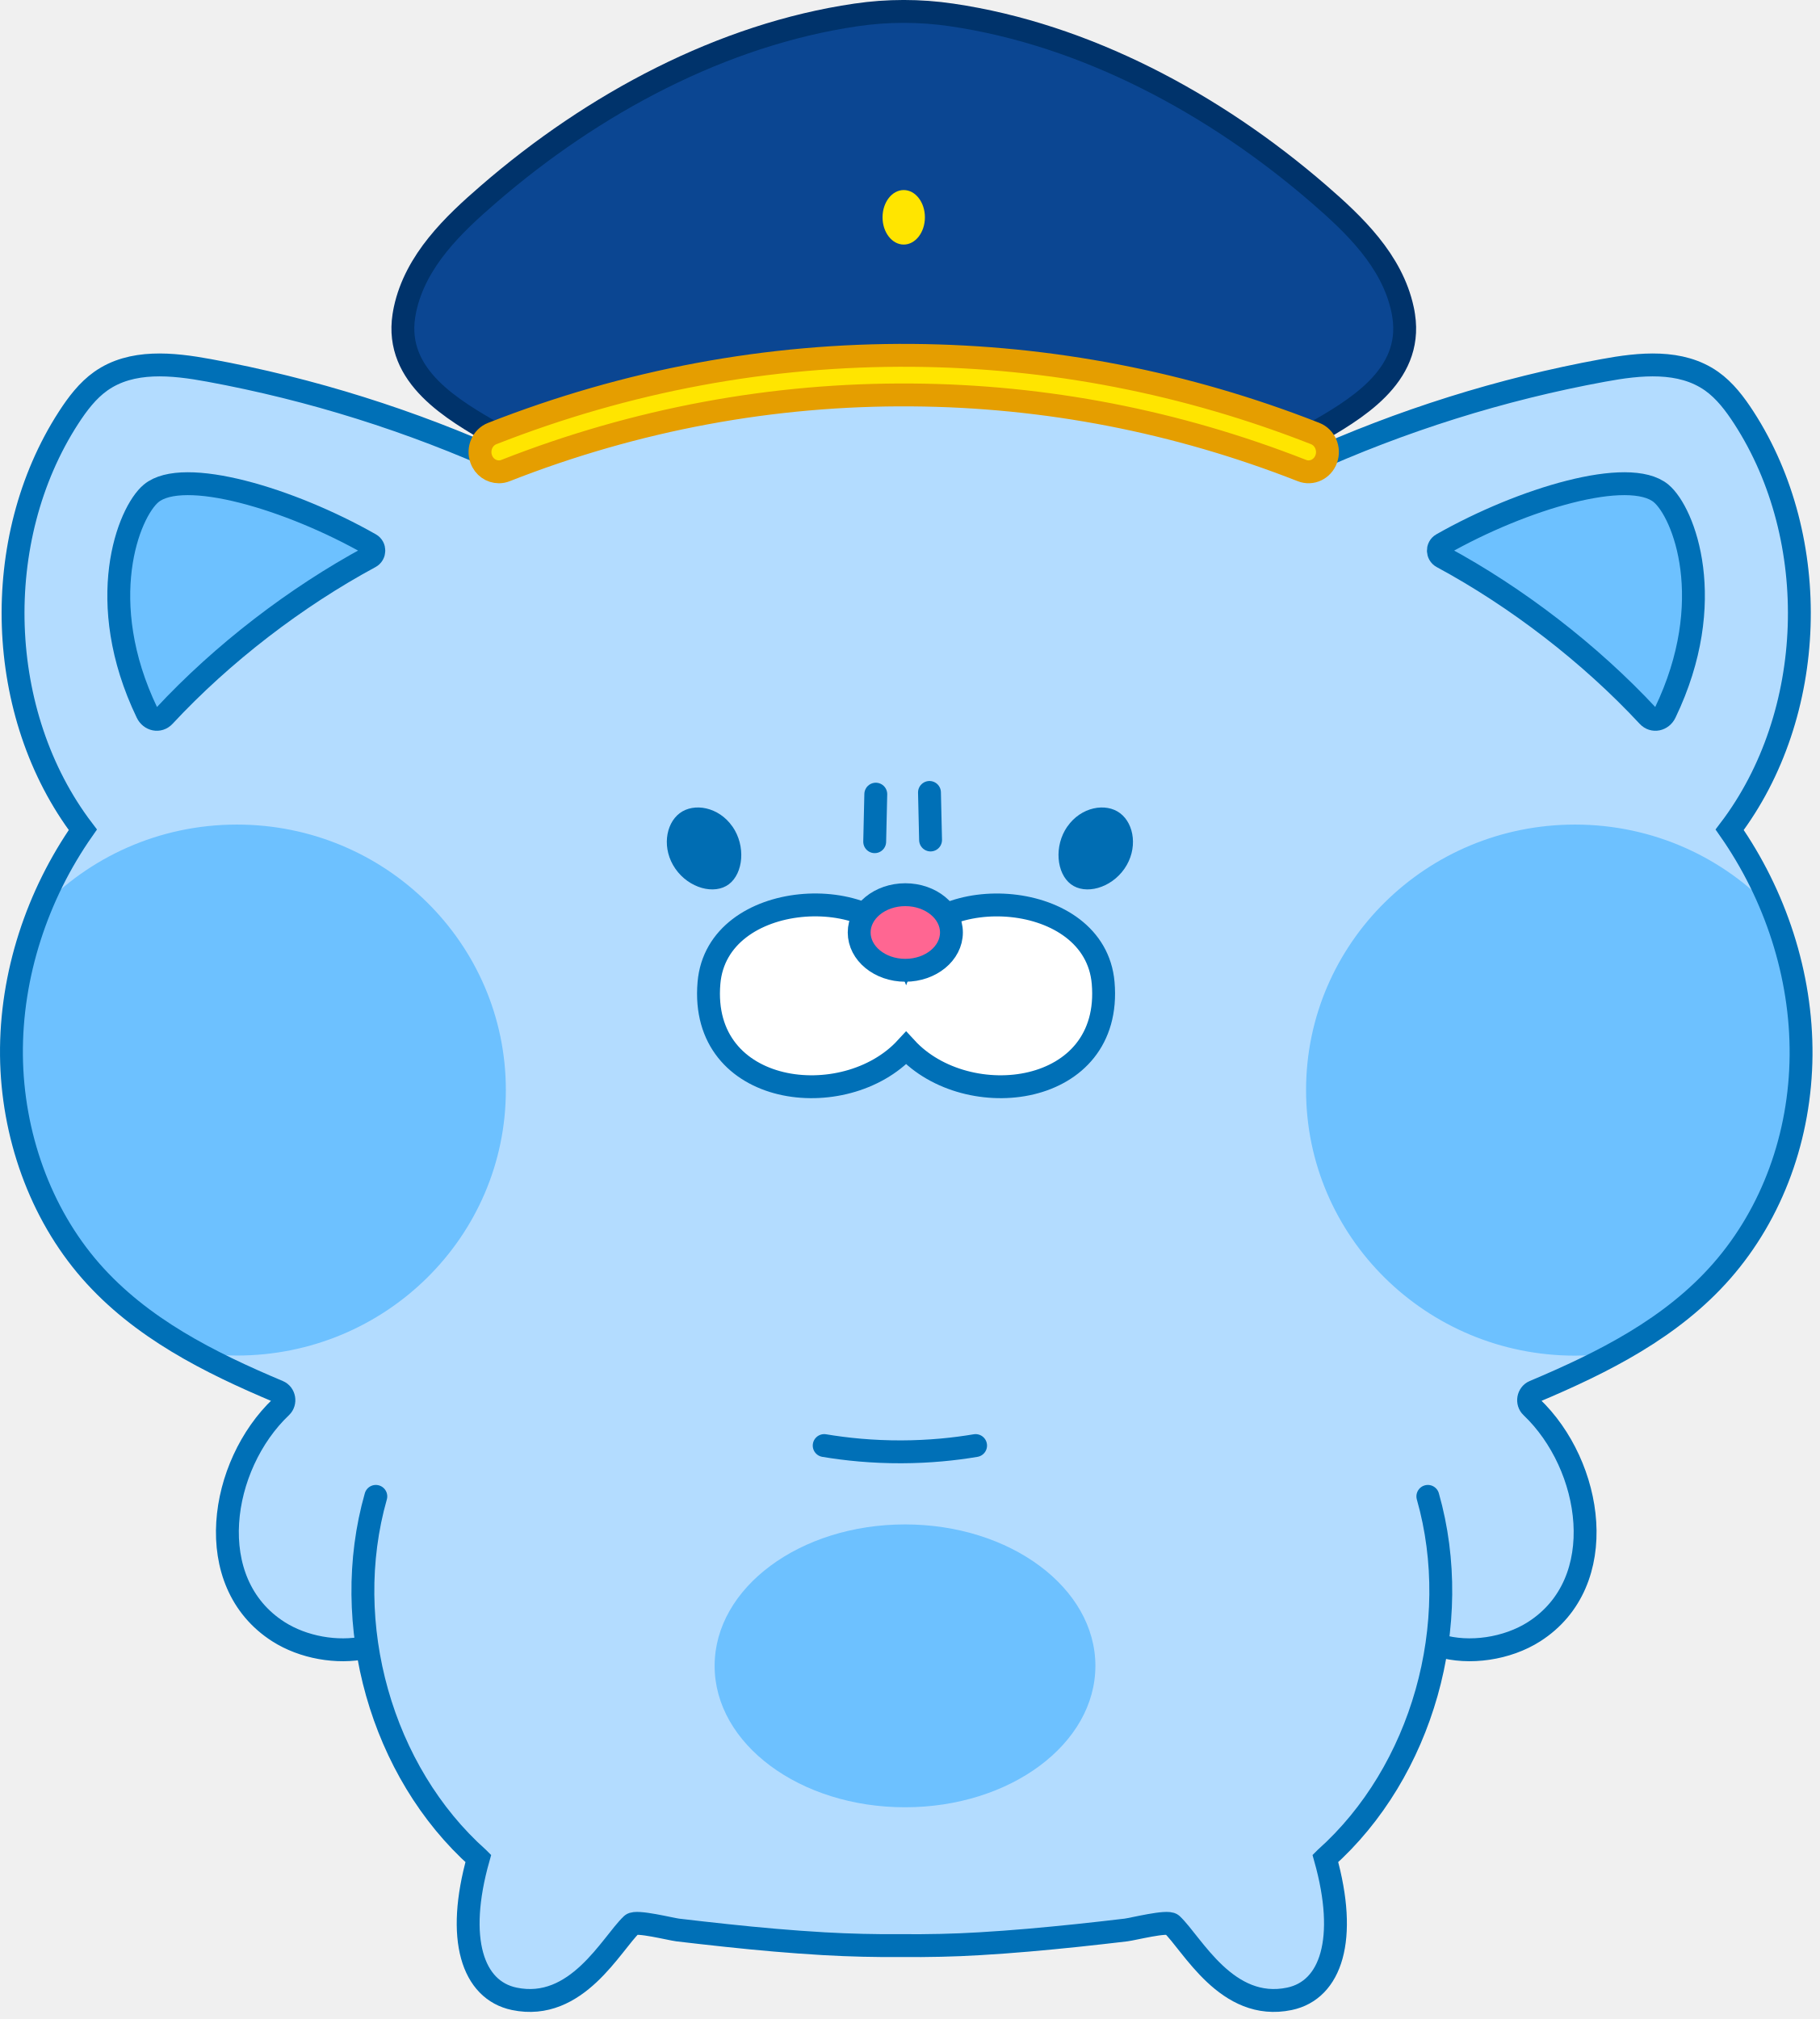
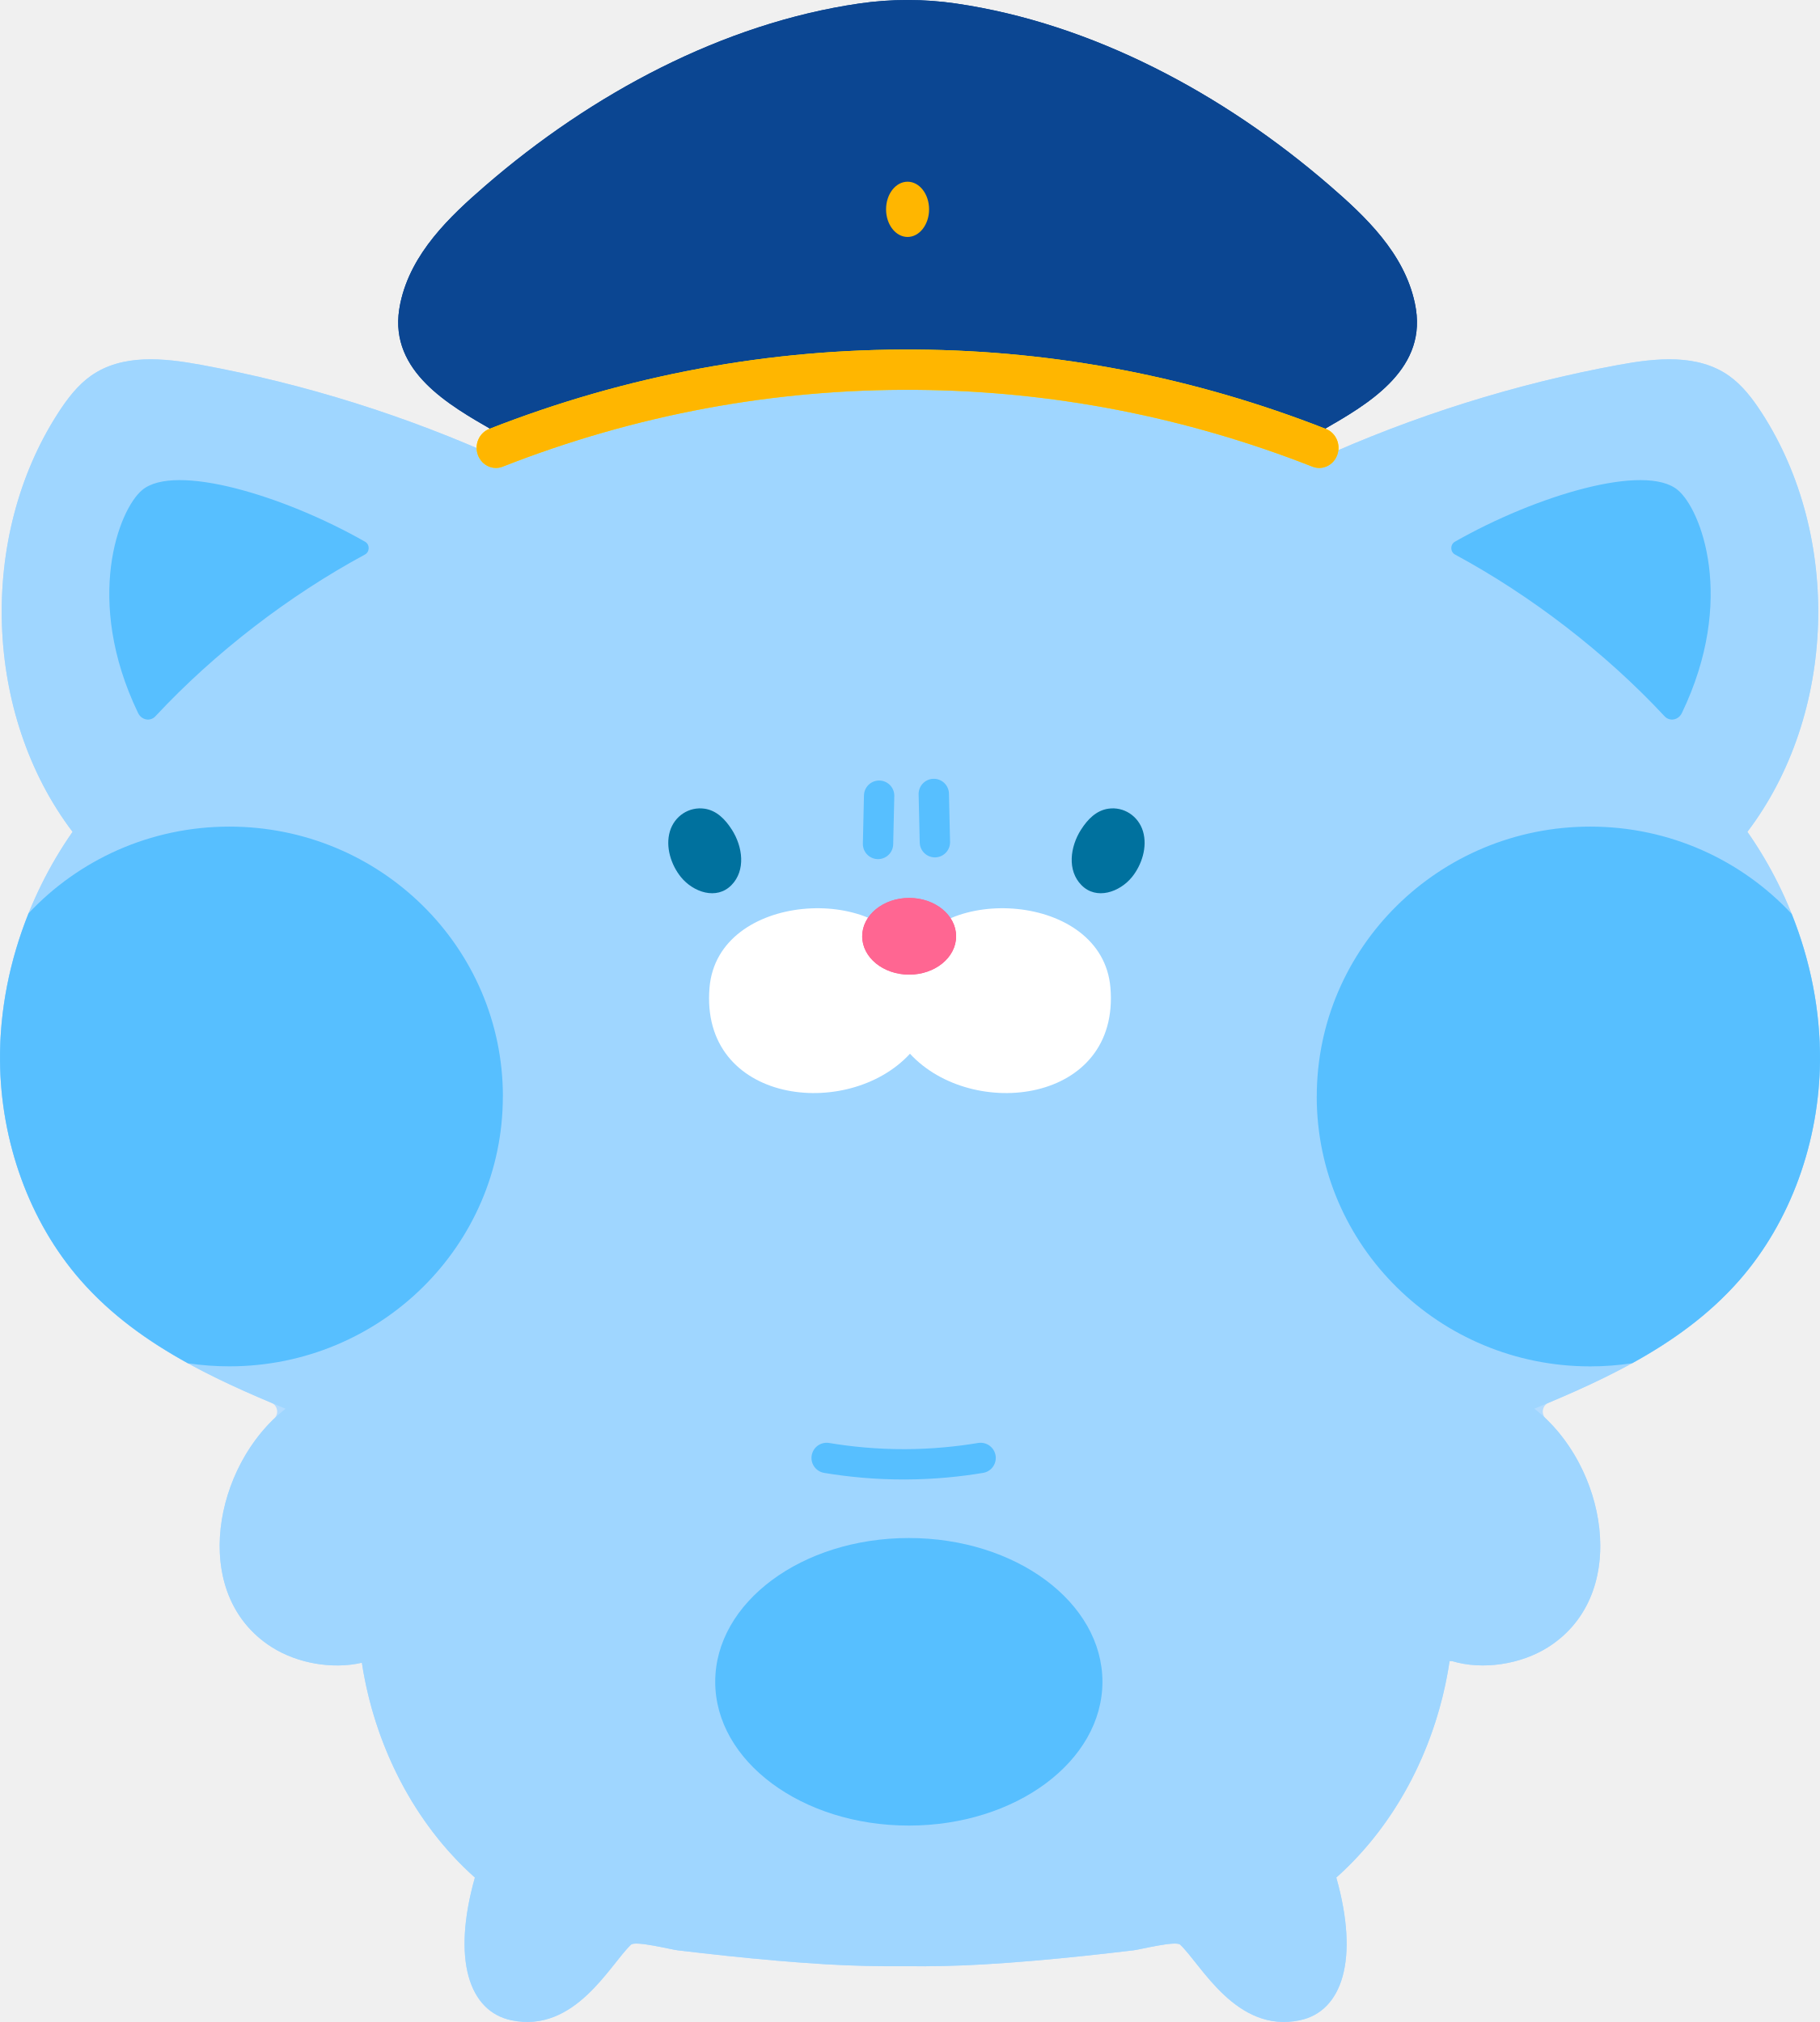
- <svg xmlns="http://www.w3.org/2000/svg" width="183" height="203" viewBox="0 0 183 203" fill="none">
-   <path d="M173.922 83.429C182.729 71.83 183.269 54.241 175.351 42.002C174.451 40.612 173.432 39.262 172.102 38.322C169.003 36.132 164.904 36.562 161.215 37.242C150.947 39.132 140.899 42.282 131.342 46.621C118.785 40.832 106.258 38.212 91.111 38.562C76.684 38.682 63.448 40.832 50.881 46.621C41.323 42.282 31.275 39.122 21.008 37.242C17.329 36.562 13.23 36.132 10.12 38.322C8.791 39.262 7.771 40.612 6.871 42.002C-1.047 54.241 -0.507 71.83 8.301 83.429C3.732 89.969 1.052 98.009 1.122 106.108C1.202 114.028 3.982 121.947 9.091 127.787C14.459 133.927 21.918 137.426 29.366 140.496C22.317 145.926 19.738 158.805 27.976 164.065C30.515 165.685 34.015 166.285 36.904 165.615C38.154 173.754 42.053 181.484 48.051 186.844C48.051 186.844 48.061 186.854 48.071 186.864C45.782 194.973 47.492 200.103 51.681 200.983C57.979 202.303 61.448 195.443 63.508 193.503C63.948 193.093 67.447 193.983 68.127 194.063C69.756 194.253 71.386 194.443 73.015 194.613C76.275 194.963 79.544 195.253 82.823 195.443C85.442 195.593 88.062 195.653 90.661 195.633C93.271 195.653 95.88 195.603 98.499 195.443C101.779 195.253 105.038 194.953 108.307 194.613C109.937 194.443 111.566 194.253 113.196 194.063C113.876 193.983 117.375 193.093 117.815 193.503C119.874 195.443 123.343 202.303 129.642 200.983C133.831 200.103 135.531 194.973 133.251 186.864C133.261 186.854 133.271 186.844 133.271 186.844C139.32 181.454 143.229 173.664 144.449 165.465H144.708C147.698 166.365 151.507 165.795 154.216 164.065C162.454 158.805 159.875 145.936 152.827 140.496C160.275 137.426 167.723 133.917 173.102 127.787C178.21 121.947 180.99 114.028 181.07 106.108C181.15 98.009 178.47 89.969 173.892 83.429H173.922Z" fill="#B3DCFF" />
-   <path d="M167.033 49.606C169.333 51.506 172.832 60.456 167.443 71.665C167.113 72.365 166.253 72.555 165.723 71.985C159.865 65.685 152.477 60.026 145.018 55.996C144.528 55.736 144.518 54.996 144.998 54.726C153.076 50.126 163.814 46.936 167.033 49.606Z" fill="#6DC1FF" />
-   <path d="M37.234 54.727C37.724 55.007 37.714 55.737 37.214 55.997C29.746 60.027 22.367 65.687 16.509 71.986C15.989 72.546 15.129 72.366 14.789 71.666C9.4 60.457 12.91 51.517 15.199 49.608C18.418 46.938 29.146 50.117 37.234 54.727Z" fill="#6DC1FF" />
-   <path d="M50.87 109.605C50.87 94.866 38.763 82.906 23.827 82.906C15.979 82.906 8.91 86.206 3.971 91.476C2.112 96.096 1.102 101.085 1.152 106.095C1.232 114.015 4.011 121.934 9.12 127.774C12.13 131.204 15.789 133.813 19.728 135.993C21.067 136.193 22.427 136.293 23.827 136.293C38.763 136.293 50.87 124.344 50.87 109.595V109.605Z" fill="#6DC1FF" />
-   <path d="M131.342 109.605C131.342 124.344 143.449 136.303 158.385 136.303C159.795 136.303 161.185 136.193 162.534 135.993C166.473 133.823 170.133 131.214 173.132 127.784C178.241 121.944 181.02 114.025 181.1 106.105C181.15 101.115 180.15 96.156 178.301 91.546C173.362 86.236 166.264 82.906 158.385 82.906C143.449 82.906 131.342 94.856 131.342 109.605Z" fill="#6DC1FF" />
-   <path d="M91.011 181.712C101.584 181.712 110.156 175.346 110.156 167.493C110.156 159.64 101.584 153.273 91.011 153.273C80.437 153.273 71.865 159.64 71.865 167.493C71.865 175.346 80.437 181.712 91.011 181.712Z" fill="#6DC1FF" />
-   <path d="M131.951 43.669C136.18 41.229 142.089 37.889 141.149 31.759C141.119 31.539 141.069 31.319 141.029 31.099C139.969 26.18 136.15 22.56 132.631 19.52C122.103 10.4 109.137 3.471 95.69 1.501C92.501 1.031 89.261 1.031 86.062 1.501C72.625 3.471 59.658 10.4 49.121 19.52C45.612 22.56 41.782 26.18 40.723 31.099C40.673 31.319 40.633 31.539 40.603 31.759C39.663 37.899 45.562 41.239 49.801 43.669C58.948 40.209 73.605 35.969 91.941 36.139C109.197 36.299 123.043 40.299 131.941 43.669H131.951Z" fill="#0B4692" />
-   <path d="M37.794 150.453C34.145 163.272 38.354 178.152 48.082 186.831C48.082 186.831 48.092 186.841 48.102 186.851C45.812 194.961 47.522 200.09 51.711 200.97C58.009 202.29 61.478 195.431 63.538 193.491C63.978 193.081 67.477 193.971 68.157 194.051C69.787 194.241 71.416 194.431 73.046 194.601C76.305 194.951 79.574 195.241 82.853 195.431C85.473 195.581 88.092 195.641 90.692 195.621C93.301 195.641 95.91 195.591 98.53 195.431C101.809 195.241 105.068 194.941 108.337 194.601C109.967 194.431 111.597 194.241 113.226 194.051C113.906 193.971 117.405 193.081 117.845 193.491C119.905 195.431 123.374 202.29 129.672 200.97C133.861 200.09 135.561 194.961 133.281 186.851C133.291 186.841 133.301 186.831 133.301 186.831C143.029 178.152 147.238 163.272 143.589 150.453" stroke="#0070B7" stroke-width="2.3" stroke-miterlimit="10" stroke-linecap="round" />
-   <path d="M145.029 56.006C152.497 60.035 159.875 65.695 165.734 71.995C166.254 72.555 167.113 72.375 167.453 71.665C172.842 60.456 169.333 51.516 167.043 49.606C163.824 46.936 153.097 50.126 145.009 54.726C144.519 55.006 144.529 55.736 145.029 56.006Z" stroke="#0070B7" stroke-width="2.3" stroke-miterlimit="10" stroke-linecap="round" />
-   <path d="M36.764 165.645C33.904 166.255 30.485 165.645 27.996 164.055C20.218 159.085 22.087 147.316 28.266 141.456C28.746 140.996 28.596 140.166 27.996 139.916C21.017 136.976 14.159 133.537 9.12 127.787C4.011 121.947 1.232 114.028 1.152 106.108C1.072 98.009 3.752 89.969 8.33 83.429C-0.487 71.83 -1.027 54.241 6.891 42.002C7.791 40.612 8.81 39.262 10.14 38.322C13.239 36.132 17.338 36.562 21.027 37.242C31.295 39.132 41.343 42.282 50.9 46.621C63.457 40.832 76.704 38.682 91.131 38.562C106.277 38.212 118.794 40.832 131.361 46.621C140.919 42.282 150.967 39.122 161.234 37.242C164.913 36.562 169.012 36.132 172.122 38.322C173.451 39.262 174.471 40.612 175.371 42.002C183.289 54.241 182.749 71.83 173.941 83.429C178.51 89.969 181.189 98.009 181.12 106.108C181.05 114.208 178.26 121.947 173.151 127.787C168.113 133.537 161.244 136.976 154.276 139.916C153.676 140.166 153.526 141.006 154.006 141.456C160.184 147.326 162.054 159.085 154.276 164.055C151.567 165.785 147.747 166.355 144.768 165.455" stroke="#0070B7" stroke-width="2.3" stroke-miterlimit="10" stroke-linecap="round" />
-   <path d="M91.121 95.835C88.372 88.626 72.116 89.316 71.296 98.826C70.306 110.315 84.972 112.045 91.121 105.375C97.26 112.045 111.926 110.315 110.936 98.826C110.117 89.326 93.86 88.626 91.121 95.835Z" fill="white" />
-   <path d="M37.214 56.006C29.746 60.035 22.367 65.695 16.509 71.995C15.989 72.555 15.129 72.375 14.789 71.665C9.4 60.456 12.91 51.516 15.199 49.606C18.418 46.936 29.146 50.126 37.234 54.726C37.724 55.006 37.714 55.736 37.214 56.006Z" stroke="#0070B7" stroke-width="2.3" stroke-miterlimit="10" stroke-linecap="round" />
-   <path d="M91.121 95.835C88.372 88.626 72.116 89.316 71.296 98.826C70.306 110.315 84.972 112.045 91.121 105.375C97.26 112.045 111.926 110.315 110.936 98.826C110.117 89.326 93.86 88.626 91.121 95.835Z" stroke="#0070B7" stroke-width="2.3" stroke-miterlimit="10" stroke-linecap="round" />
-   <path d="M93.471 79.676L93.581 84.456" stroke="#0070B7" stroke-width="2.3" stroke-miterlimit="10" stroke-linecap="round" />
-   <path d="M88.072 79.848L87.962 84.628" stroke="#0070B7" stroke-width="2.3" stroke-miterlimit="10" stroke-linecap="round" />
-   <path d="M73.655 83.097C75.025 85.067 74.745 87.817 73.296 88.907C71.846 89.997 69.286 89.317 67.917 87.347C66.547 85.377 66.907 82.857 68.347 81.767C69.786 80.677 72.286 81.127 73.655 83.107V83.097Z" fill="#006DB3" />
-   <path d="M107.337 83.097C105.967 85.067 106.247 87.817 107.697 88.907C109.147 89.997 111.706 89.317 113.076 87.347C114.445 85.377 114.086 82.857 112.646 81.767C111.206 80.677 108.707 81.127 107.337 83.107V83.097Z" fill="#006DB3" />
-   <path d="M91.041 97.557C93.603 97.557 95.68 95.856 95.68 93.757C95.68 91.658 93.603 89.957 91.041 89.957C88.479 89.957 86.402 91.658 86.402 93.757C86.402 95.856 88.479 97.557 91.041 97.557Z" fill="#FF6692" />
-   <path d="M91.041 97.557C93.603 97.557 95.68 95.856 95.68 93.757C95.68 91.658 93.603 89.957 91.041 89.957C88.479 89.957 86.402 91.658 86.402 93.757C86.402 95.856 88.479 97.557 91.041 97.557Z" stroke="#0070B7" stroke-width="2.3" stroke-miterlimit="10" stroke-linecap="round" />
-   <path d="M98.109 145.344C95.98 145.704 93.47 145.964 90.661 145.974C87.712 145.984 85.092 145.714 82.883 145.344" stroke="#0070B7" stroke-width="2.3" stroke-miterlimit="10" stroke-linecap="round" />
-   <path d="M49.811 43.669C45.582 41.229 39.674 37.889 40.613 31.759C40.643 31.539 40.693 31.319 40.733 31.099C41.793 26.18 45.612 22.56 49.131 19.52C59.669 10.4 72.626 3.471 86.073 1.501C89.262 1.031 92.501 1.031 95.7 1.501C109.137 3.471 122.104 10.4 132.642 19.52C136.151 22.56 139.98 26.18 141.04 31.099C141.09 31.319 141.13 31.539 141.16 31.759C142.099 37.899 136.201 41.239 131.962 43.669C123.054 40.299 109.217 36.299 91.961 36.139C73.615 35.969 58.959 40.209 49.821 43.669H49.811Z" stroke="#00336B" stroke-width="2.3" stroke-miterlimit="10" />
-   <path d="M50.171 47.44C49.401 47.44 48.672 46.95 48.392 46.15C48.022 45.12 48.522 43.97 49.501 43.59C63.058 38.27 77.255 35.62 91.741 35.73C105.618 35.84 119.245 38.48 132.262 43.59C133.241 43.98 133.741 45.12 133.371 46.15C133.002 47.18 131.902 47.7 130.922 47.31C118.335 42.37 105.148 39.81 91.711 39.71C77.715 39.6 63.958 42.16 50.841 47.31C50.621 47.4 50.391 47.44 50.171 47.44Z" fill="#FFE500" />
-   <path d="M50.171 47.44C49.401 47.44 48.672 46.95 48.392 46.15C48.022 45.12 48.522 43.97 49.501 43.59C63.058 38.27 77.255 35.62 91.741 35.73C105.618 35.84 119.245 38.48 132.262 43.59C133.241 43.98 133.741 45.12 133.371 46.15C133.002 47.18 131.902 47.7 130.922 47.31C118.335 42.37 105.148 39.81 91.711 39.71C77.715 39.6 63.958 42.16 50.841 47.31C50.621 47.4 50.391 47.44 50.171 47.44Z" stroke="#E59E00" stroke-width="2.3" stroke-miterlimit="10" />
-   <path d="M90.882 24.589C92.058 24.589 93.011 23.363 93.011 21.849C93.011 20.336 92.058 19.109 90.882 19.109C89.705 19.109 88.752 20.336 88.752 21.849C88.752 23.363 89.705 24.589 90.882 24.589Z" fill="#FFE500" />
+ <svg xmlns="http://www.w3.org/2000/svg" width="180" height="200" viewBox="0 0 180 200" fill="none">
+   <path d="M36.656 149.312C33.006 162.135 37.213 177.018 46.944 185.694C46.944 185.694 46.958 185.704 46.968 185.714C44.679 193.823 46.387 198.955 50.574 199.831C56.875 201.15 60.343 194.291 62.409 192.354C62.846 191.941 66.349 192.832 67.024 192.912C68.656 193.106 70.284 193.29 71.916 193.464C75.18 193.808 78.449 194.101 81.723 194.296C84.345 194.45 86.957 194.505 89.565 194.485C92.173 194.51 94.785 194.455 97.407 194.296C100.681 194.101 103.95 193.808 107.214 193.464C108.846 193.29 110.478 193.106 112.106 192.912C112.781 192.832 116.284 191.941 116.721 192.354C118.786 194.296 122.255 201.15 128.556 199.831C132.743 198.955 134.451 193.823 132.162 185.714C132.172 185.704 132.186 185.694 132.186 185.694C141.917 177.013 146.124 162.13 142.474 149.312" fill="#B3DCFF" />
+   <path d="M143.911 54.862C151.377 58.889 158.762 64.554 164.62 70.851C165.143 71.413 166.005 71.224 166.342 70.527C171.729 59.317 168.227 50.373 165.928 48.471C162.707 45.798 151.977 48.989 143.892 53.588C143.402 53.867 143.416 54.599 143.911 54.862Z" fill="#B3DCFF" />
+   <path d="M36.37 164.306C33.382 165.212 29.57 164.64 26.858 162.908C19.073 157.935 20.948 146.173 27.125 140.304C27.605 139.846 27.458 139.015 26.853 138.761C19.878 135.824 13.011 132.385 7.972 126.63C2.861 120.792 0.078 112.872 0.002 104.953C-0.075 97.033 2.604 88.81 7.177 82.279C-1.631 70.677 -2.168 53.09 5.75 40.845C6.649 39.457 7.667 38.108 9 37.167C12.102 34.982 16.199 35.41 19.882 36.087C30.146 37.973 40.201 41.129 49.761 45.47C62.323 39.681 75.57 37.525 89.998 37.411C105.144 37.062 117.673 39.681 130.235 45.47C139.795 41.129 149.849 37.973 160.113 36.087C163.796 35.41 167.898 34.982 170.996 37.167C172.328 38.108 173.346 39.452 174.246 40.845C182.164 53.09 181.626 70.677 172.818 82.279C177.391 88.815 180.07 96.854 179.994 104.953C179.918 112.867 177.139 120.792 172.024 126.63C166.984 132.385 160.118 135.824 153.142 138.761C152.538 139.015 152.39 139.846 152.871 140.304C159.047 146.173 160.922 157.935 153.137 162.908C150.425 164.64 146.614 165.212 143.625 164.306" fill="#B3DCFF" />
+   <path d="M36.085 54.862C28.619 58.889 21.234 64.554 15.376 70.851C14.853 71.413 13.992 71.224 13.654 70.527C8.267 59.317 11.769 50.373 14.068 48.471C17.289 45.798 28.019 48.989 36.104 53.588C36.594 53.867 36.58 54.599 36.085 54.862Z" fill="#B3DCFF" />
+   <path d="M172.818 82.279C181.626 70.677 182.164 53.09 174.246 40.845C173.346 39.457 172.328 38.108 170.996 37.167C167.893 34.982 163.796 35.41 160.113 36.087C149.849 37.973 139.795 41.129 130.235 45.47C117.673 39.681 105.144 37.057 89.998 37.411C75.57 37.525 62.323 39.681 49.761 45.47C40.201 41.129 30.146 37.973 19.882 36.087C16.199 35.41 12.098 34.982 9 37.167C7.667 38.108 6.649 39.452 5.75 40.845C-2.168 53.09 -1.631 70.677 7.177 82.279C2.609 88.815 -0.075 96.854 0.002 104.953C0.078 112.867 2.857 120.792 7.972 126.63C13.344 132.768 20.801 136.272 28.248 139.343C21.2 144.779 18.616 157.651 26.858 162.913C29.399 164.535 32.901 165.138 35.79 164.466C37.036 172.609 40.934 180.334 46.944 185.69C46.944 185.69 46.958 185.7 46.967 185.71C44.678 193.819 46.387 198.951 50.574 199.827C56.874 201.146 60.343 194.287 62.408 192.35C62.846 191.937 66.348 192.828 67.024 192.908C68.656 193.102 70.284 193.286 71.916 193.46C75.18 193.804 78.449 194.098 81.723 194.292C84.345 194.446 86.957 194.501 89.565 194.481C92.172 194.506 94.785 194.451 97.407 194.292C100.68 194.098 103.949 193.804 107.214 193.46C108.846 193.286 110.478 193.102 112.105 192.908C112.781 192.828 116.283 191.937 116.721 192.35C118.786 194.292 122.255 201.146 128.555 199.827C132.743 198.951 134.451 193.819 132.162 185.71C132.172 185.7 132.186 185.69 132.186 185.69C138.234 180.295 142.145 172.509 143.364 164.306H143.625C146.614 165.212 150.425 164.64 153.137 162.908C161.374 157.646 158.795 144.774 151.748 139.338C159.2 136.267 166.651 132.763 172.024 126.625C177.134 120.787 179.918 112.867 179.994 104.948C180.07 96.849 177.391 88.805 172.818 82.274V82.279Z" fill="#9FD6FF" />
+   <path d="M165.929 48.464C168.227 50.365 171.729 59.31 166.343 70.52C166.01 71.222 165.148 71.406 164.625 70.844C158.762 64.547 151.377 58.882 143.911 54.855C143.416 54.592 143.407 53.86 143.892 53.581C151.977 48.977 162.712 45.791 165.929 48.464Z" fill="#57BFFF" />
+   <path d="M36.104 53.581C36.594 53.86 36.58 54.592 36.085 54.855C28.619 58.882 21.234 64.547 15.376 70.844C14.853 71.406 13.992 71.222 13.654 70.52C8.267 59.31 11.769 50.365 14.068 48.464C17.289 45.791 28.019 48.977 36.104 53.581Z" fill="#57BFFF" />
+   <path d="M49.737 108.457C49.737 93.713 37.627 81.762 22.685 81.762C14.834 81.762 7.767 85.067 2.823 90.338C0.968 94.957 -0.046 99.945 0.002 104.953C0.078 112.867 2.857 120.792 7.972 126.63C10.979 130.065 14.639 132.673 18.583 134.844C19.92 135.043 21.286 135.147 22.68 135.147C37.622 135.147 49.732 123.196 49.732 108.452L49.737 108.457Z" fill="#57BFFF" />
+   <path d="M130.226 108.457C130.226 123.201 142.336 135.152 157.277 135.152C158.686 135.152 160.075 135.043 161.427 134.839C165.367 132.668 169.021 130.06 172.028 126.63C177.139 120.792 179.923 112.872 179.999 104.953C180.046 99.965 179.047 95.002 177.201 90.398C172.257 85.092 165.162 81.762 157.282 81.762C142.341 81.762 130.23 93.713 130.23 108.457H130.226Z" fill="#57BFFF" />
+   <path d="M89.884 180.571C100.459 180.571 109.032 174.204 109.032 166.35C109.032 158.496 100.459 152.129 89.884 152.129C79.309 152.129 70.736 158.496 70.736 166.35C70.736 174.204 79.309 180.571 89.884 180.571Z" fill="#57BFFF" />
+   <path d="M130.844 42.527C135.079 40.088 140.984 36.748 140.042 30.61C140.009 30.391 139.966 30.172 139.923 29.953C138.867 25.03 135.041 21.411 131.524 18.37C120.984 9.251 108.018 2.322 94.575 0.351C91.382 -0.117 88.142 -0.117 84.949 0.351C71.506 2.317 58.539 9.251 48 18.37C44.483 21.411 40.657 25.03 39.601 29.953C39.553 30.172 39.515 30.391 39.482 30.61C38.54 36.748 44.445 40.088 48.68 42.527C57.826 39.067 72.487 34.821 90.835 34.99C108.094 35.15 121.941 39.157 130.844 42.527Z" fill="#0B4692" />
+   <path d="M89.998 94.685C87.252 87.477 70.988 88.169 70.174 97.672C69.189 109.165 83.855 110.897 89.998 104.227C96.141 110.897 110.806 109.165 109.821 97.672C109.003 88.169 92.739 87.477 89.998 94.685Z" fill="white" />
+   <path d="M92.353 78.531L92.462 83.305" stroke="#57BFFF" stroke-width="3" stroke-miterlimit="10" stroke-linecap="round" />
+   <path d="M86.947 78.703L86.838 83.477" stroke="#57BFFF" stroke-width="3" stroke-miterlimit="10" stroke-linecap="round" />
+   <path d="M72.377 82.055C73.467 83.762 73.767 86.101 72.339 87.55C70.859 89.058 68.556 88.237 67.353 86.763C66.377 85.564 65.792 83.777 66.253 82.229C66.71 80.701 68.161 79.77 69.679 79.989C70.879 80.163 71.735 81.049 72.377 82.059V82.055Z" fill="#00719E" />
+   <path d="M106.919 82.055C105.829 83.762 105.529 86.101 106.957 87.55C108.437 89.058 110.74 88.237 111.944 86.763C112.919 85.564 113.504 83.777 113.043 82.229C112.586 80.701 111.135 79.77 109.617 79.989C108.418 80.163 107.561 81.049 106.919 82.059V82.055Z" fill="#00719E" />
+   <path d="M89.917 96.402C92.482 96.402 94.561 94.704 94.561 92.609C94.561 90.515 92.482 88.816 89.917 88.816C87.352 88.816 85.272 90.515 85.272 92.609C85.272 94.704 87.352 96.402 89.917 96.402Z" fill="#FF6692" />
+   <path d="M89.917 96.402C92.482 96.402 94.561 94.704 94.561 92.609C94.561 90.515 92.482 88.816 89.917 88.816C87.352 88.816 85.272 90.515 85.272 92.609C85.272 94.704 87.352 96.402 89.917 96.402Z" fill="#FF6692" />
+   <path d="M96.983 144.207C94.856 144.56 92.343 144.829 89.531 144.839C86.581 144.849 83.959 144.575 81.756 144.207" stroke="#57BFFF" stroke-width="3" stroke-miterlimit="10" stroke-linecap="round" />
+   <path d="M48.68 42.527C44.445 40.088 38.54 36.748 39.482 30.61C39.515 30.391 39.558 30.172 39.601 29.953C40.657 25.03 44.483 21.411 48 18.37C58.539 9.251 71.501 2.317 84.949 0.351C88.142 -0.117 91.382 -0.117 94.575 0.351C108.018 2.317 120.984 9.251 131.524 18.37C135.041 21.411 138.867 25.03 139.923 29.953C139.971 30.172 140.009 30.391 140.042 30.61C140.984 36.748 135.079 40.088 130.844 42.527C121.936 39.157 108.089 35.155 90.835 34.99C72.491 34.821 57.831 39.062 48.68 42.527Z" fill="#0B4692" />
+   <path d="M49.047 46.29C48.276 46.29 47.553 45.797 47.262 44.996C46.891 43.966 47.391 42.821 48.376 42.432C61.937 37.111 76.141 34.463 90.621 34.578C104.501 34.682 118.134 37.325 131.144 42.432C132.129 42.821 132.629 43.966 132.257 44.996C131.886 46.026 130.792 46.549 129.807 46.161C117.216 41.218 104.021 38.66 90.593 38.56C76.588 38.45 62.837 41.009 49.713 46.161C49.494 46.245 49.266 46.29 49.047 46.29Z" fill="#FFE500" />
+   <path d="M49.047 46.29C48.276 46.29 47.553 45.797 47.262 44.996C46.891 43.966 47.391 42.821 48.376 42.432C61.937 37.111 76.141 34.463 90.621 34.578C104.501 34.682 118.134 37.325 131.144 42.432C132.129 42.821 132.629 43.966 132.257 44.996C131.886 46.026 130.792 46.549 129.807 46.161C117.216 41.218 104.021 38.66 90.593 38.56C76.588 38.45 62.837 41.009 49.713 46.161C49.494 46.245 49.266 46.29 49.047 46.29Z" fill="#FFB600" />
+   <path d="M89.76 23.438C90.934 23.438 91.887 22.215 91.887 20.705C91.887 19.196 90.934 17.973 89.76 17.973C88.585 17.973 87.633 19.196 87.633 20.705C87.633 22.215 88.585 23.438 89.76 23.438Z" fill="#FFB600" />
</svg>
